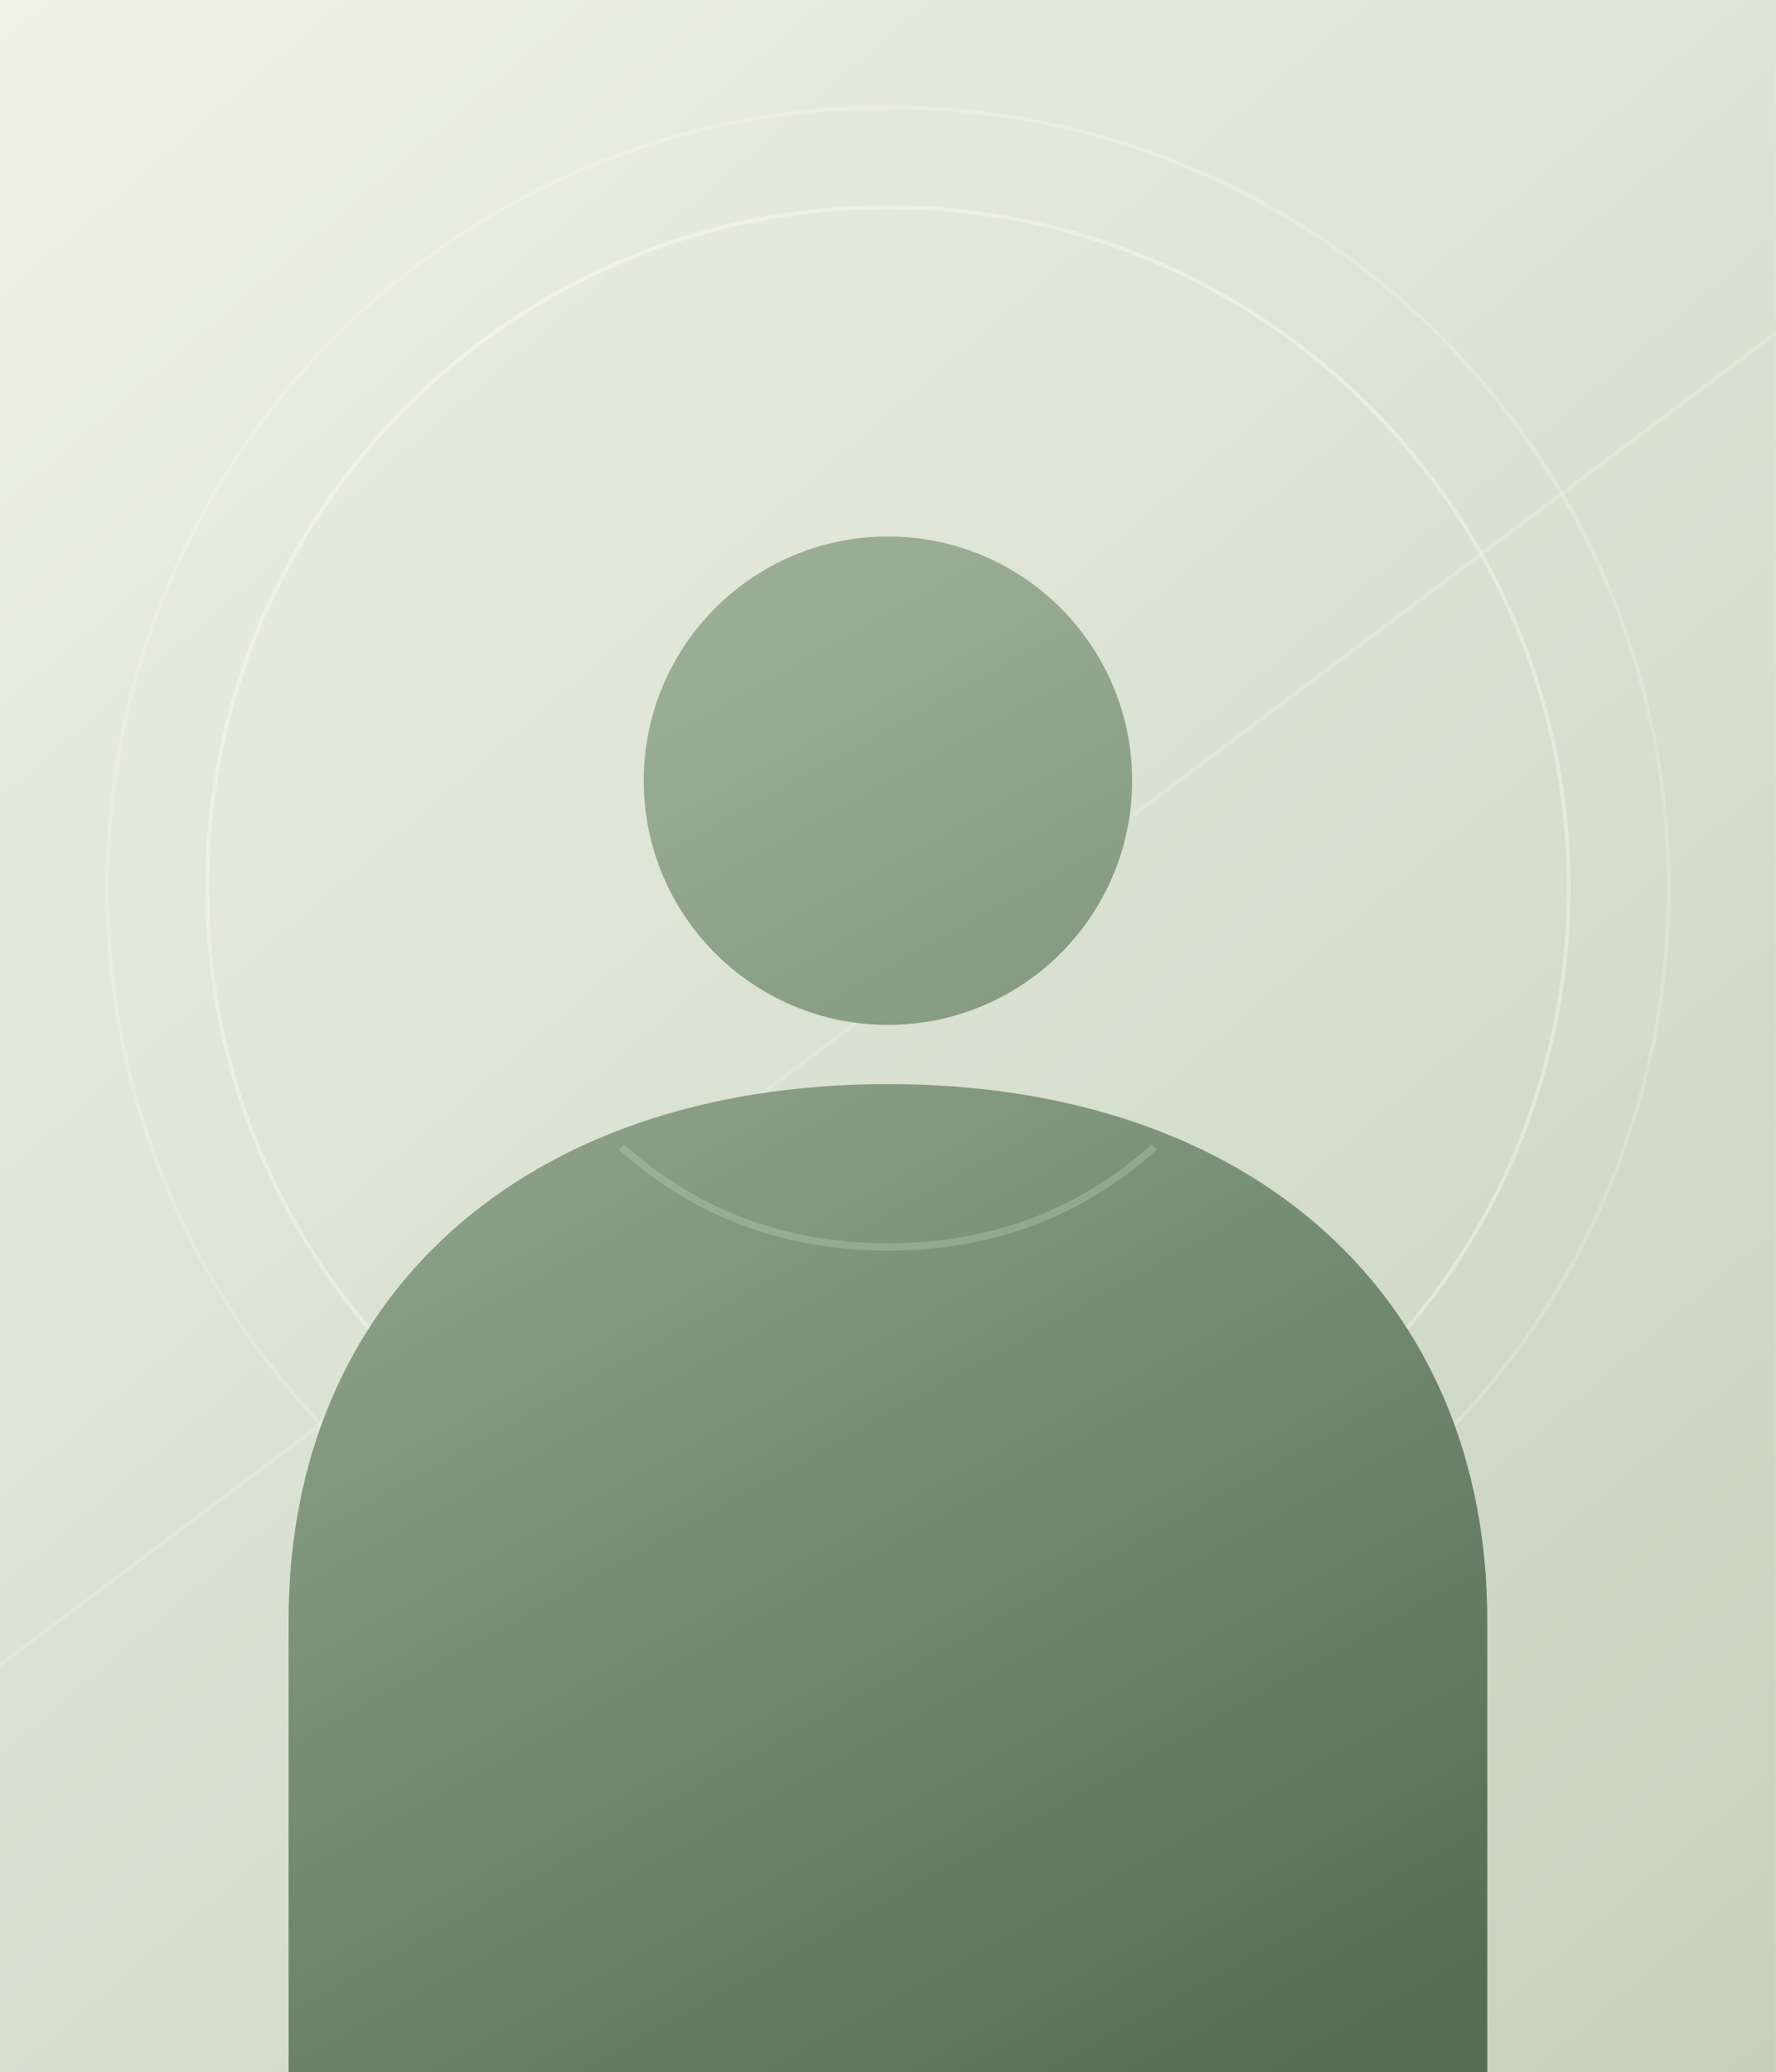
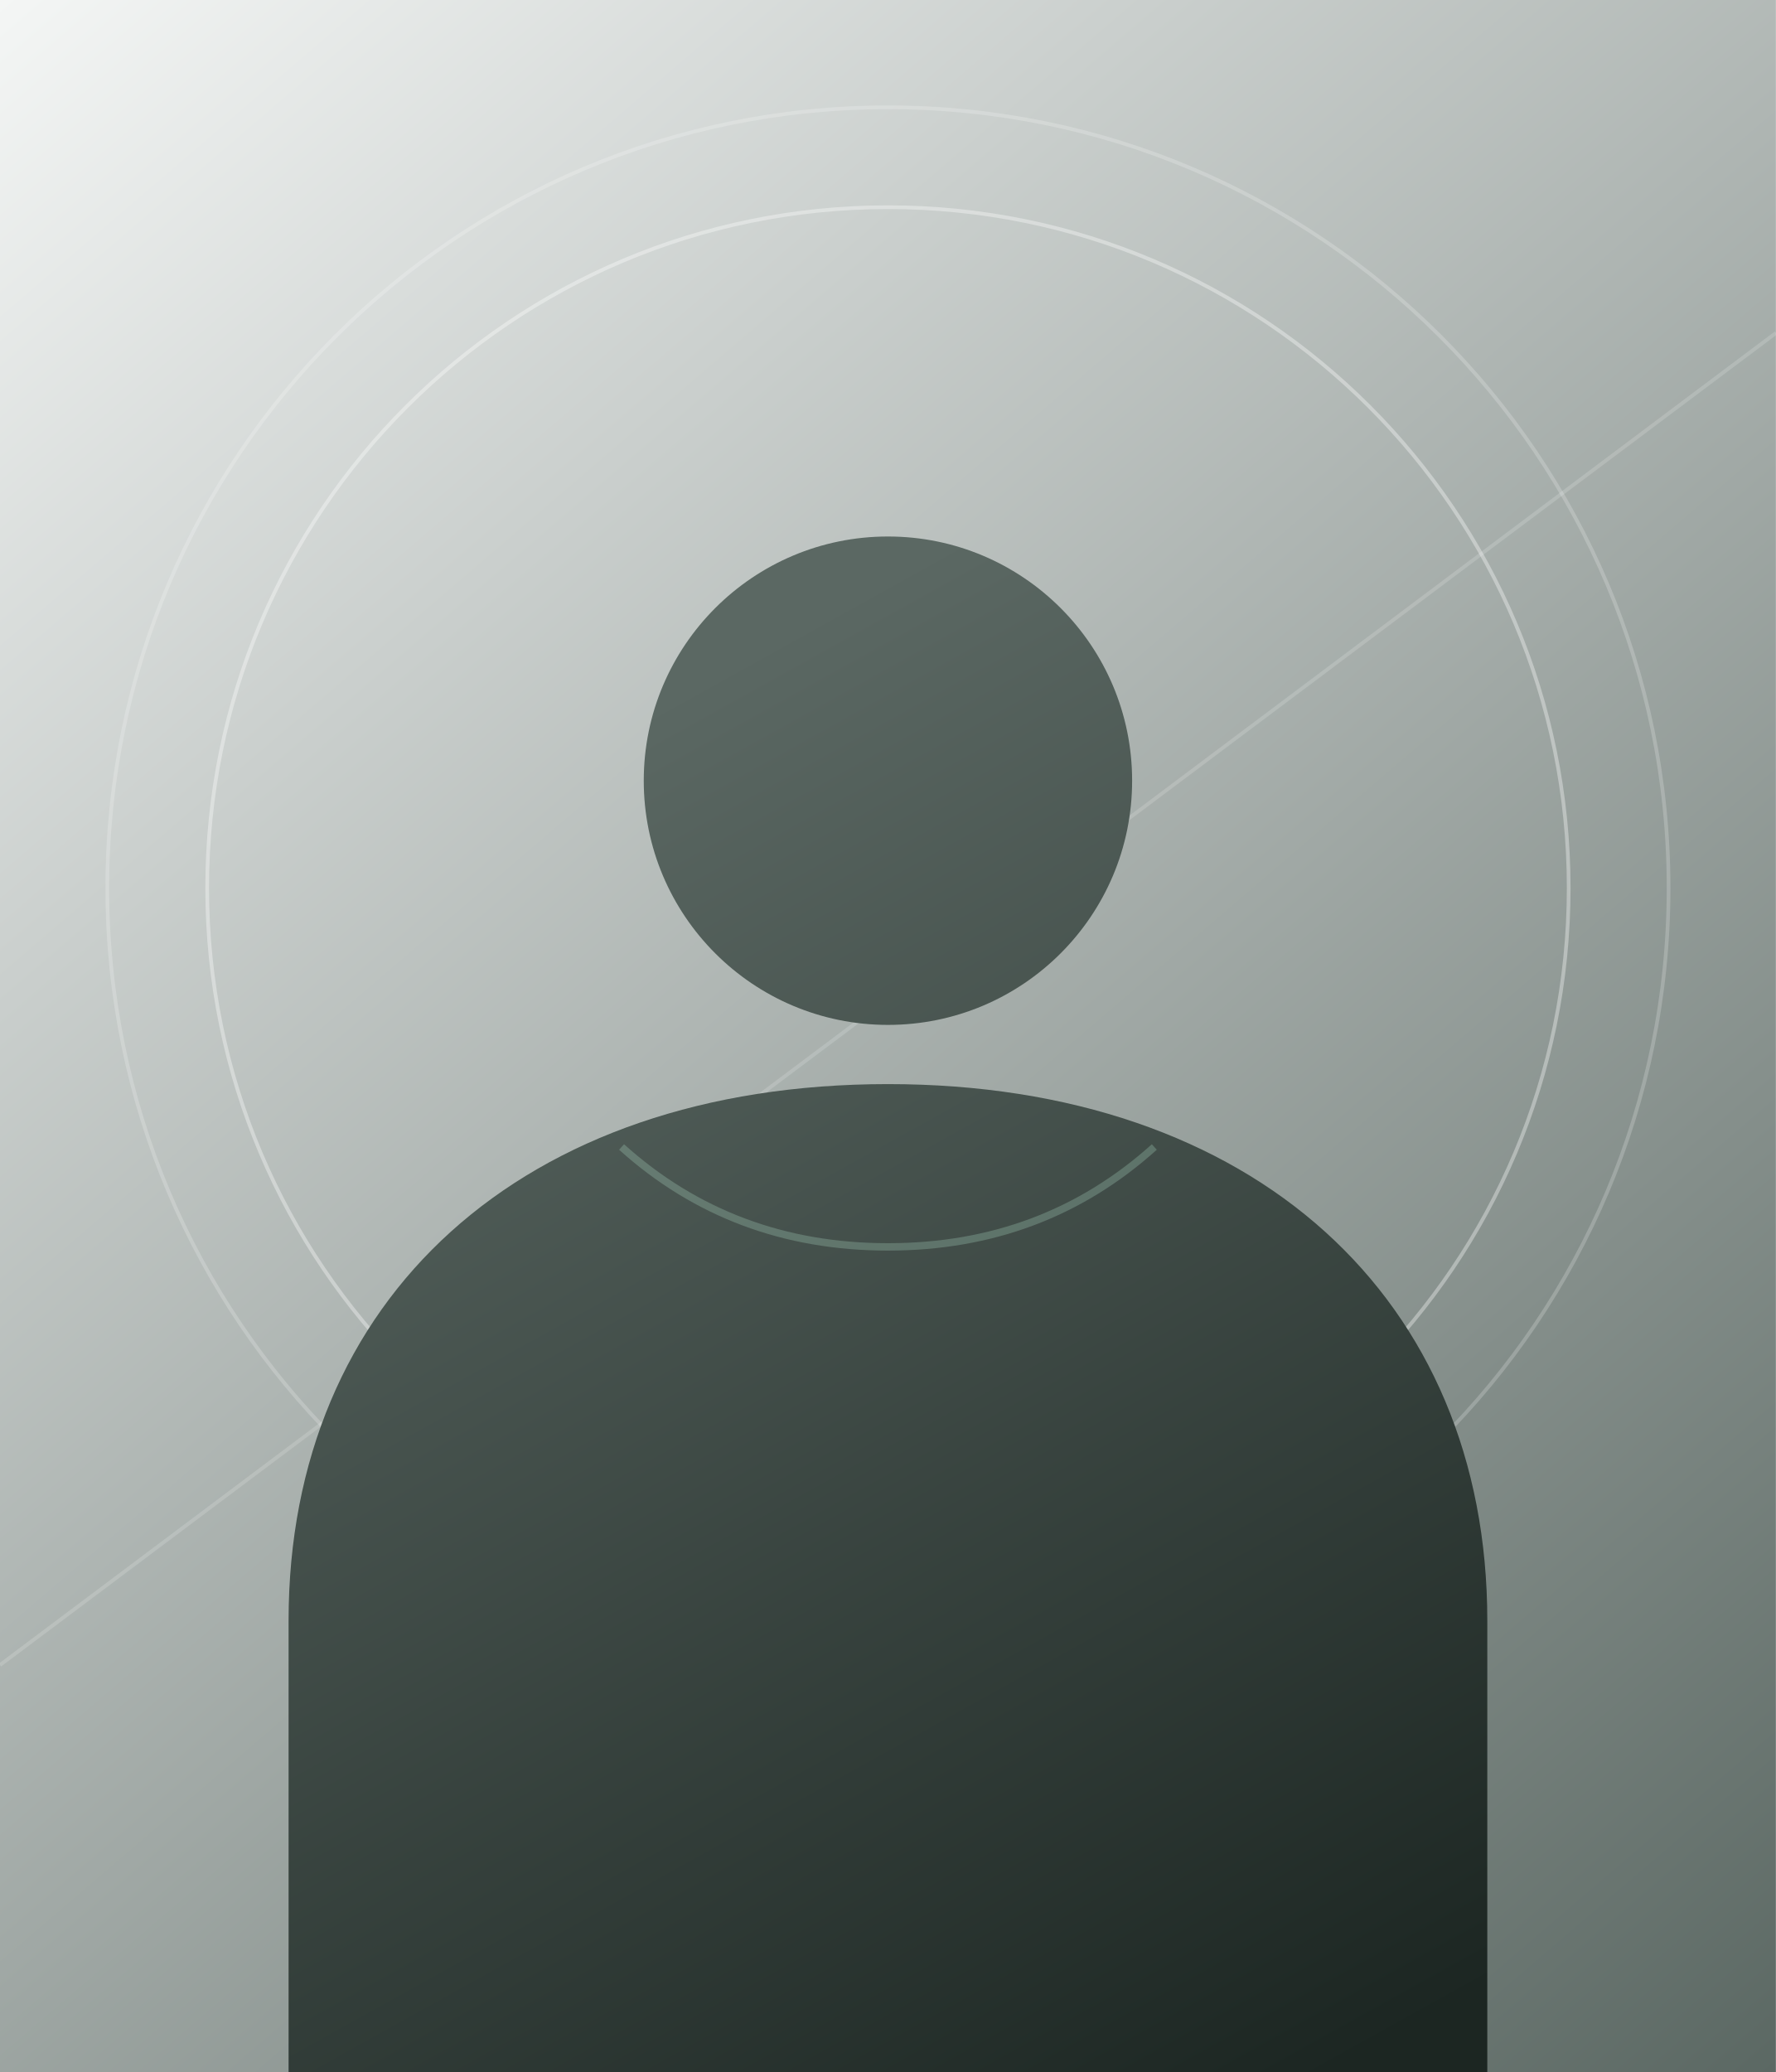
<svg xmlns="http://www.w3.org/2000/svg" viewBox="0 0 480 560" fill="none">
  <defs>
    <linearGradient id="bg" x1="0" y1="0" x2="480" y2="560" gradientUnits="userSpaceOnUse">
-       <stop stop-color="#f0f1e7" />
-       <stop offset="1" stop-color="#c5d1bd" />
+       <stop stop-color="#f4f6f5" />
+       <stop offset="1" stop-color="#5b6863" />
    </linearGradient>
    <linearGradient id="person" x1="160" y1="200" x2="360" y2="560" gradientUnits="userSpaceOnUse">
-       <stop stop-color="#99ad94" />
-       <stop offset="1" stop-color="#536d54" />
+       <stop stop-color="#5b6863" />
+       <stop offset="1" stop-color="#1c2622" />
    </linearGradient>
  </defs>
  <path fill="url(#bg)" d="M0 0h480v560H0z" />
-   <circle cx="240" cy="240" r="184" stroke="#fff" stroke-opacity=".35" />
-   <circle cx="240" cy="240" r="211" stroke="#fff" stroke-opacity=".2" />
-   <path d="M0 450 480 90" stroke="#fff" stroke-opacity=".16" />
+   <circle cx="240" cy="240" r="184" stroke="#ffffff" stroke-opacity=".35" />
+   <circle cx="240" cy="240" r="211" stroke="#ffffff" stroke-opacity=".2" />
+   <path d="M0 450 480 90" stroke="#ffffff" stroke-opacity=".16" />
  <circle cx="240" cy="211" r="66" fill="url(#person)" />
  <path d="M78 560V438c0-87 63-145 162-145s162 58 162 145v122H78Z" fill="url(#person)" />
-   <path d="M168 310c20 18 44 27 72 27s52-9 72-27" stroke="#e0e8d9" stroke-opacity=".24" stroke-width="2" />
+   <path d="M168 310c20 18 44 27 72 27s52-9 72-27" stroke="#bdefd6" stroke-opacity=".24" stroke-width="2" />
</svg>
